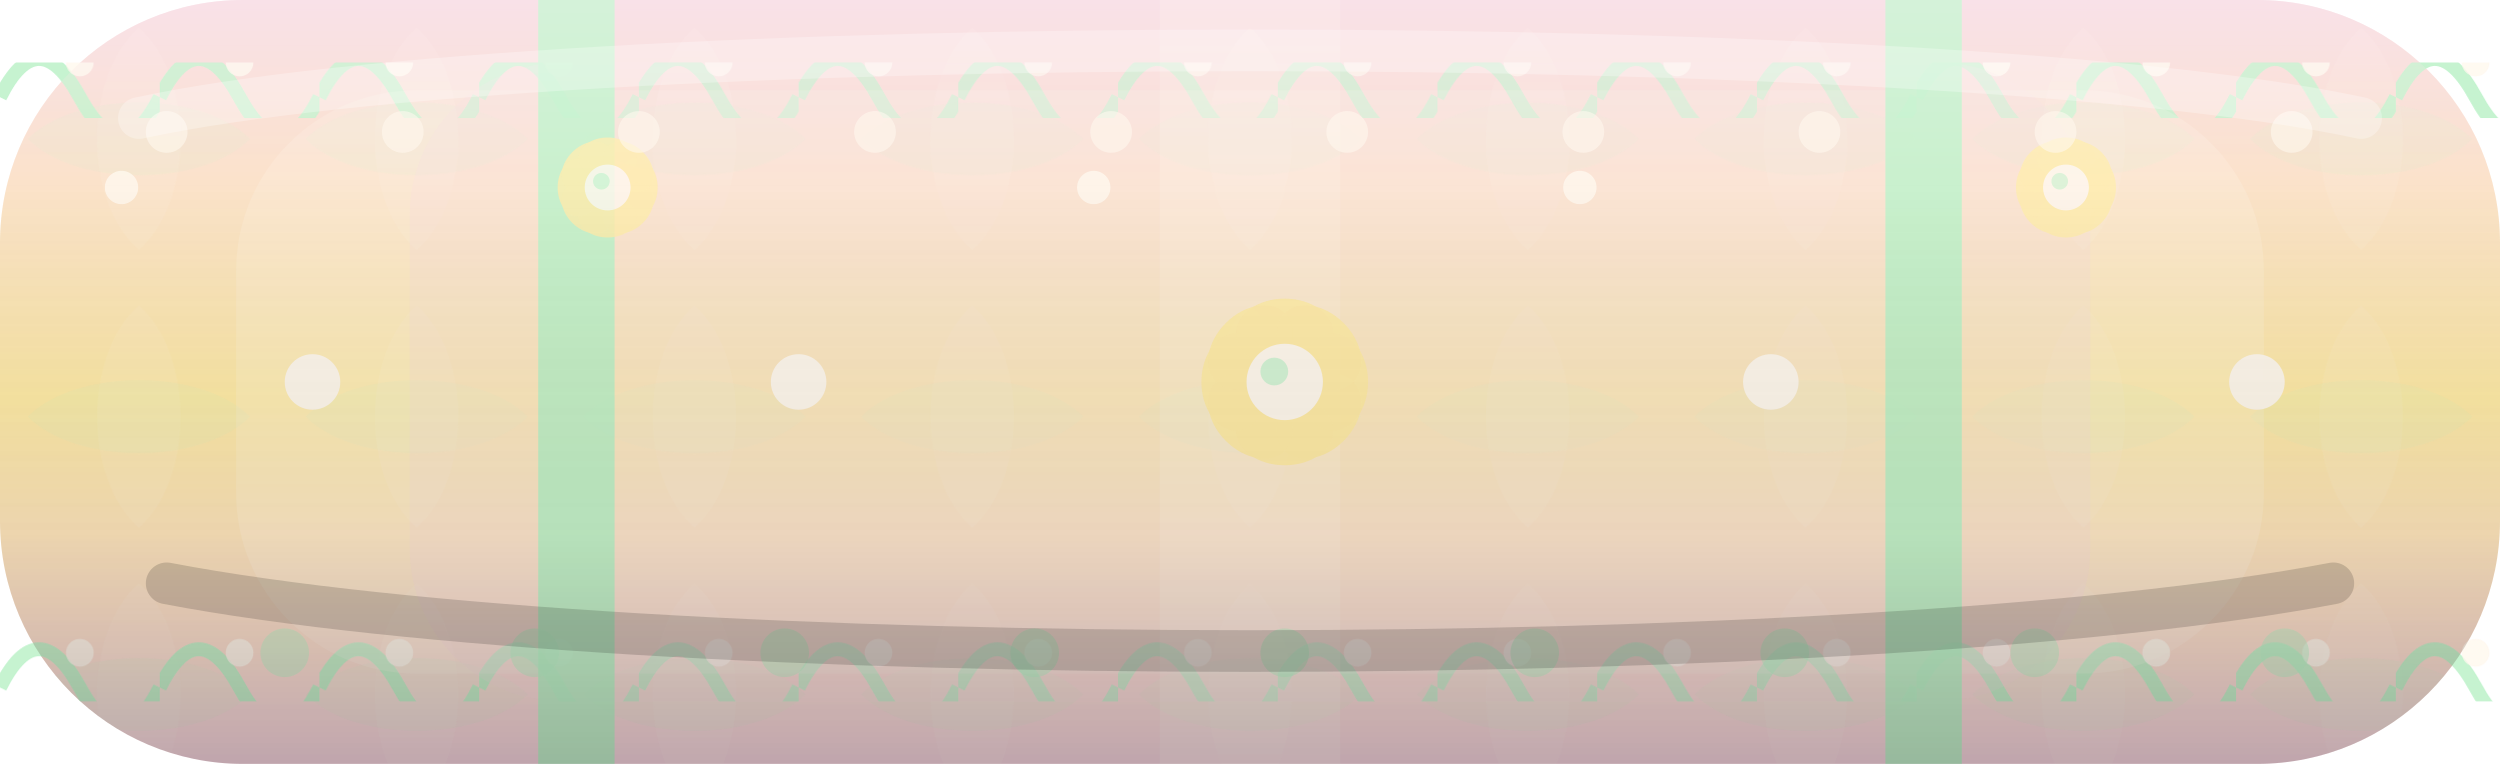
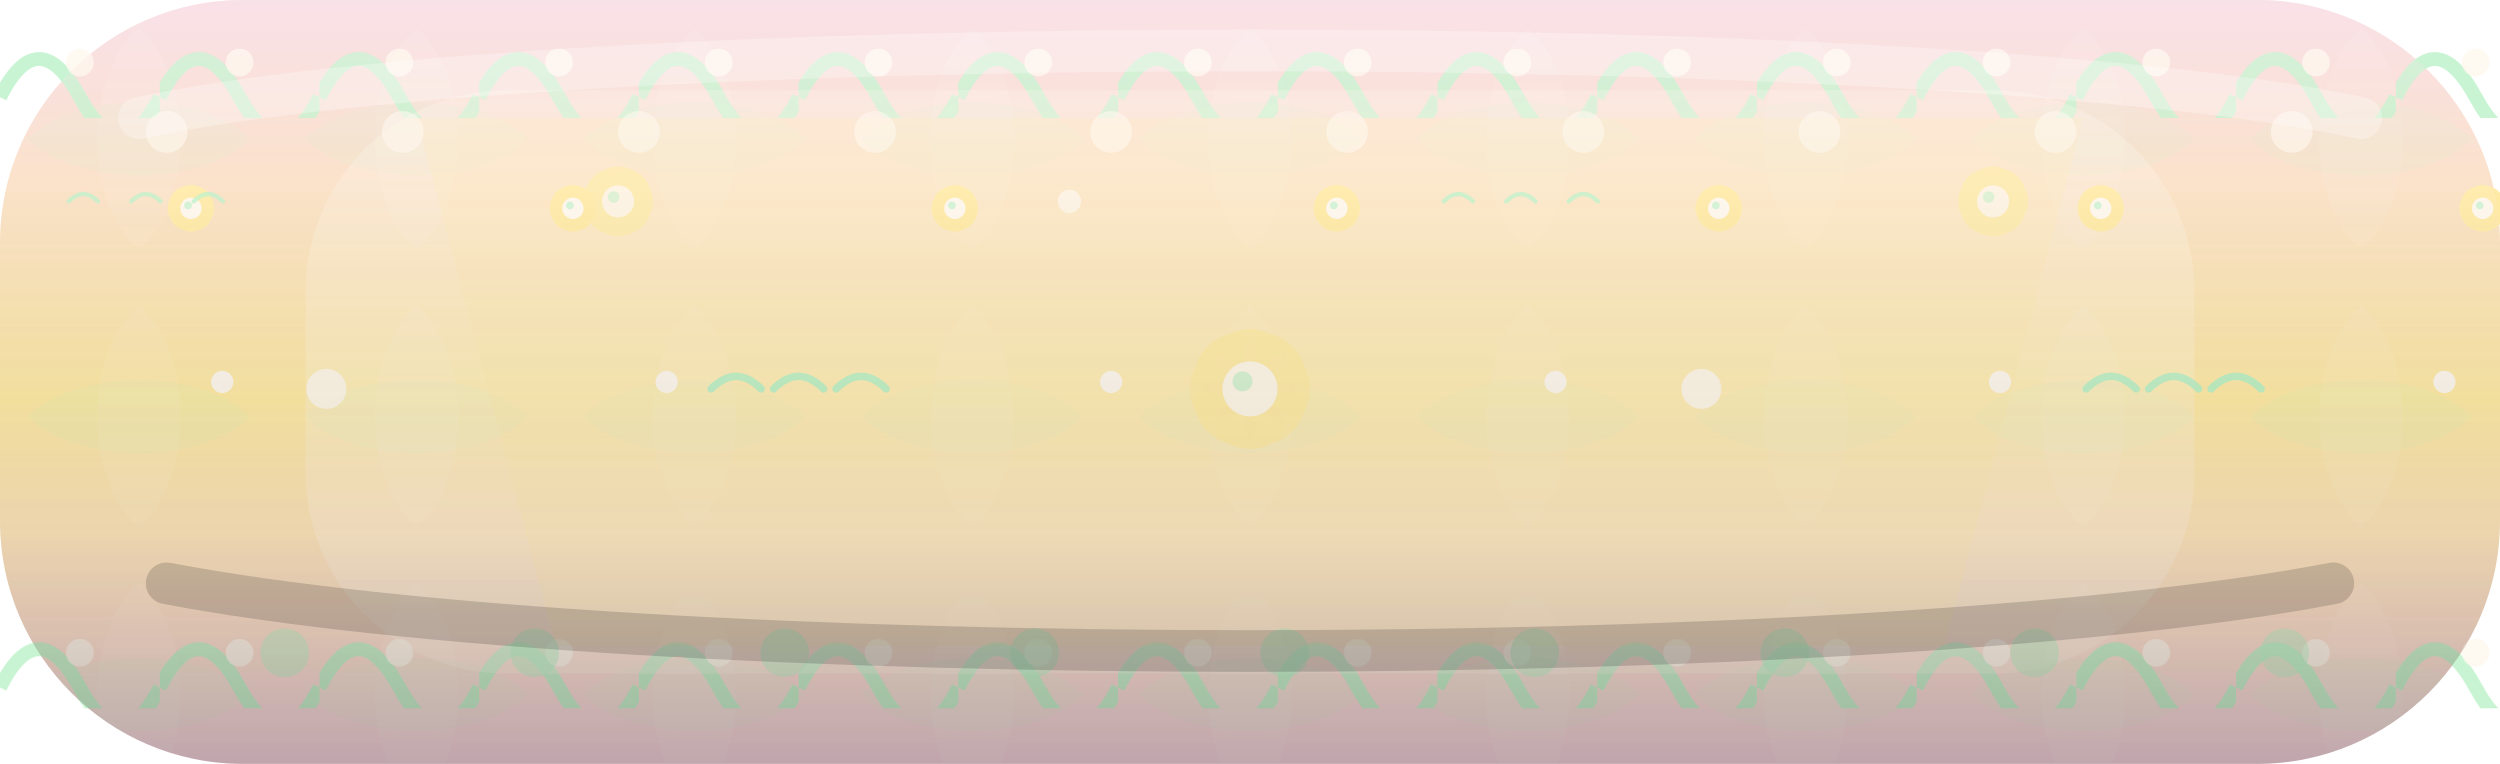
<svg xmlns="http://www.w3.org/2000/svg" width="720" height="220" viewBox="0 0 720 220">
  <defs>
    <linearGradient id="bg" x1="0" y1="0" x2="0" y2="1">
      <stop offset="0%" stop-color="#f6d4de" />
      <stop offset="52%" stop-color="#ffeaa3" />
      <stop offset="100%" stop-color="#f6d4de" />
    </linearGradient>
    <linearGradient id="satin" x1="0" y1="0" x2="0" y2="1">
      <stop offset="0%" stop-color="rgba(255,255,255,0.30)" />
      <stop offset="24%" stop-color="rgba(255,255,255,0.12)" />
      <stop offset="70%" stop-color="rgba(0,0,0,0.06)" />
      <stop offset="100%" stop-color="rgba(0,0,0,0.22)" />
    </linearGradient>
    <pattern id="brocade-easter" width="80" height="80" patternUnits="userSpaceOnUse">
      <path d="M 40 8 C 56 22, 56 58, 40 72 C 24 58, 24 22, 40 8 Z" fill="#fff7ec" opacity="0.10" />
      <path d="M 8 40 C 22 26, 58 26, 72 40 C 58 54, 22 54, 8 40 Z" fill="#b8f1c6" opacity="0.10" />
    </pattern>
    <pattern id="trim-easter" width="46" height="34" patternUnits="userSpaceOnUse">
      <path d="M 0 28 Q 11 6 23 28 T 46 28" stroke="#b8f1c6" stroke-width="4" fill="none" opacity="0.85" />
      <circle cx="23" cy="18" r="4" fill="#fff7ec" opacity="0.8" />
    </pattern>
  </defs>
  <rect width="720" height="220" rx="70" fill="url(#bg)" />
  <rect x="0" y="0" width="720" height="220" rx="70" fill="url(#brocade-easter)" />
-   <rect x="0" y="18" width="720" height="24" fill="url(#trim-easter)" opacity="0.95" />
-   <rect x="0" y="178" width="720" height="24" fill="url(#trim-easter)" opacity="0.95" />
-   <rect x="68" y="26" width="584" height="168" rx="52" fill="#fff7ec" opacity="0.18" />
-   <rect x="118" y="18" width="484" height="184" rx="44" fill="#f6d4de" opacity="0.22" />
-   <rect x="155" y="0" width="22" height="220" fill="#b8f1c6" opacity="0.85" />
-   <rect x="543" y="0" width="22" height="220" fill="#b8f1c6" opacity="0.85" />
-   <rect x="334" y="0" width="52" height="220" fill="#fff7ec" opacity="0.18" />
-   <g opacity="0.98">
-     <circle cx="90" cy="110" r="8" fill="#fff7ec" />
-     <circle cx="230" cy="110" r="8" fill="#fff7ec" />
-     <g transform="translate(370 110)">
-       <ellipse cx="14" cy="0" rx="10" ry="14" fill="#ffeaa3" opacity="0.95" transform="rotate(0 14 0)" />
-       <ellipse cx="9.899" cy="9.899" rx="10" ry="14" fill="#ffeaa3" opacity="0.95" transform="rotate(45 9.899495 9.899495)" />
-       <ellipse cx="8.572527594031472e-16" cy="14" rx="10" ry="14" fill="#ffeaa3" opacity="0.95" transform="rotate(90 8.572527594031472e-16 14)" />
-       <ellipse cx="-9.899" cy="9.899" rx="10" ry="14" fill="#ffeaa3" opacity="0.95" transform="rotate(135 -9.899495 9.899495)" />
-       <ellipse cx="-14" cy="1.7145055188062944e-15" rx="10" ry="14" fill="#ffeaa3" opacity="0.95" transform="rotate(180 -14 1.7145055188062944e-15)" />
-       <ellipse cx="-9.899" cy="-9.899" rx="10" ry="14" fill="#ffeaa3" opacity="0.95" transform="rotate(225 -9.899495 -9.899495)" />
-       <ellipse cx="-2.5717582782094417e-15" cy="-14" rx="10" ry="14" fill="#ffeaa3" opacity="0.95" transform="rotate(270 -2.5717582782094417e-15 -14)" />
-       <ellipse cx="9.899" cy="-9.899" rx="10" ry="14" fill="#ffeaa3" opacity="0.95" transform="rotate(315 9.899495 -9.899495)" />
-       <circle cx="0" cy="0" r="11" fill="#fff7ec" />
-       <circle cx="-3" cy="-3" r="4" fill="#b8f1c6" opacity="0.65" />
-     </g>
-     <circle cx="510" cy="110" r="8" fill="#fff7ec" />
-     <circle cx="650" cy="110" r="8" fill="#fff7ec" />
-   </g>
-   <g opacity="0.82">
-     <circle cx="35" cy="54" r="4.8" fill="#fff7ec" />
-     <g transform="translate(175 54)">
-       <ellipse cx="8.4" cy="0" rx="6" ry="8.4" fill="#ffeaa3" opacity="0.95" transform="rotate(0 8.4 0)" />
-       <ellipse cx="5.94" cy="5.94" rx="6" ry="8.4" fill="#ffeaa3" opacity="0.95" transform="rotate(45 5.939697 5.939697)" />
-       <ellipse cx="5.143516556418883e-16" cy="8.4" rx="6" ry="8.4" fill="#ffeaa3" opacity="0.95" transform="rotate(90 5.143516556418883e-16 8.4)" />
-       <ellipse cx="-5.94" cy="5.94" rx="6" ry="8.4" fill="#ffeaa3" opacity="0.95" transform="rotate(135 -5.939697 5.939697)" />
-       <ellipse cx="-8.4" cy="1.0287033112837766e-15" rx="6" ry="8.4" fill="#ffeaa3" opacity="0.95" transform="rotate(180 -8.4 1.0287033112837766e-15)" />
-       <ellipse cx="-5.94" cy="-5.94" rx="6" ry="8.4" fill="#ffeaa3" opacity="0.95" transform="rotate(225 -5.939697 -5.939697)" />
-       <ellipse cx="-1.5430549669256649e-15" cy="-8.4" rx="6" ry="8.4" fill="#ffeaa3" opacity="0.95" transform="rotate(270 -1.5430549669256649e-15 -8.4)" />
-       <ellipse cx="5.94" cy="-5.94" rx="6" ry="8.4" fill="#ffeaa3" opacity="0.95" transform="rotate(315 5.939697 -5.939697)" />
-       <circle cx="0" cy="0" r="6.6" fill="#fff7ec" />
-       <circle cx="-1.8" cy="-1.8" r="2.4" fill="#b8f1c6" opacity="0.65" />
-     </g>
-     <circle cx="315" cy="54" r="4.8" fill="#fff7ec" />
-     <circle cx="455" cy="54" r="4.8" fill="#fff7ec" />
-     <g transform="translate(595 54)">
-       <ellipse cx="8.4" cy="0" rx="6" ry="8.4" fill="#ffeaa3" opacity="0.95" transform="rotate(0 8.4 0)" />
-       <ellipse cx="5.94" cy="5.94" rx="6" ry="8.4" fill="#ffeaa3" opacity="0.95" transform="rotate(45 5.939697 5.939697)" />
-       <ellipse cx="5.143516556418883e-16" cy="8.4" rx="6" ry="8.4" fill="#ffeaa3" opacity="0.95" transform="rotate(90 5.143516556418883e-16 8.4)" />
-       <ellipse cx="-5.94" cy="5.94" rx="6" ry="8.4" fill="#ffeaa3" opacity="0.95" transform="rotate(135 -5.939697 5.939697)" />
-       <ellipse cx="-8.4" cy="1.0287033112837766e-15" rx="6" ry="8.4" fill="#ffeaa3" opacity="0.95" transform="rotate(180 -8.4 1.0287033112837766e-15)" />
-       <ellipse cx="-5.94" cy="-5.94" rx="6" ry="8.4" fill="#ffeaa3" opacity="0.95" transform="rotate(225 -5.939697 -5.939697)" />
-       <ellipse cx="-1.5430549669256649e-15" cy="-8.4" rx="6" ry="8.4" fill="#ffeaa3" opacity="0.95" transform="rotate(270 -1.5430549669256649e-15 -8.4)" />
-       <ellipse cx="5.94" cy="-5.94" rx="6" ry="8.4" fill="#ffeaa3" opacity="0.95" transform="rotate(315 5.939697 -5.939697)" />
-       <circle cx="0" cy="0" r="6.6" fill="#fff7ec" />
-       <circle cx="-1.8" cy="-1.8" r="2.4" fill="#b8f1c6" opacity="0.65" />
+   <rect x="0" y="14" width="720" height="22" fill="url(#trim-easter)" opacity="0.90" />
+   <rect x="0" y="184" width="720" height="22" fill="url(#trim-easter)" opacity="0.90" />
+   <rect x="88" y="26" width="544" height="168" rx="58" fill="#fff7ec" opacity="0.26" />
+   <path d="M 120 34 L 600 34 L 560 186 L 160 186 Z" fill="#ffeaa3" opacity="0.18" />
+   <circle cx="64" cy="110" r="3.2" fill="#fff7ec" />
+   <circle cx="192" cy="110" r="3.2" fill="#fff7ec" />
+   <circle cx="320" cy="110" r="3.2" fill="#fff7ec" />
+   <circle cx="448" cy="110" r="3.2" fill="#fff7ec" />
+   <circle cx="576" cy="110" r="3.2" fill="#fff7ec" />
+   <circle cx="704" cy="110" r="3.2" fill="#fff7ec" />
+   <g transform="translate(55 60)">
+     <ellipse cx="3.92" cy="0" rx="2.8" ry="3.92" fill="#ffeaa3" opacity="0.95" transform="rotate(0 3.92 0)" />
+     <ellipse cx="2.772" cy="2.772" rx="2.8" ry="3.92" fill="#ffeaa3" opacity="0.95" transform="rotate(45 2.771859 2.771859)" />
+     <ellipse cx="2.4003077263288124e-16" cy="3.92" rx="2.8" ry="3.92" fill="#ffeaa3" opacity="0.95" transform="rotate(90 2.4003077263288124e-16 3.92)" />
+     <ellipse cx="-2.772" cy="2.772" rx="2.8" ry="3.92" fill="#ffeaa3" opacity="0.95" transform="rotate(135 -2.771859 2.771859)" />
+     <ellipse cx="-3.92" cy="4.800615452657625e-16" rx="2.8" ry="3.92" fill="#ffeaa3" opacity="0.95" transform="rotate(180 -3.92 4.800615452657625e-16)" />
+     <ellipse cx="-2.772" cy="-2.772" rx="2.8" ry="3.92" fill="#ffeaa3" opacity="0.95" transform="rotate(225 -2.771859 -2.771859)" />
+     <ellipse cx="-7.200923178986438e-16" cy="-3.92" rx="2.8" ry="3.92" fill="#ffeaa3" opacity="0.95" transform="rotate(270 -7.200923178986438e-16 -3.92)" />
+     <ellipse cx="2.772" cy="-2.772" rx="2.8" ry="3.92" fill="#ffeaa3" opacity="0.95" transform="rotate(315 2.771859 -2.771859)" />
+     <circle cx="0" cy="0" r="3.08" fill="#fff7ec" />
+     <circle cx="-0.84" cy="-0.84" r="1.12" fill="#b8f1c6" opacity="0.65" />
+   </g>
+   <g transform="translate(165 60)">
+     <ellipse cx="3.92" cy="0" rx="2.8" ry="3.92" fill="#ffeaa3" opacity="0.95" transform="rotate(0 3.92 0)" />
+     <ellipse cx="2.772" cy="2.772" rx="2.8" ry="3.92" fill="#ffeaa3" opacity="0.95" transform="rotate(45 2.771859 2.771859)" />
+     <ellipse cx="2.4003077263288124e-16" cy="3.92" rx="2.8" ry="3.92" fill="#ffeaa3" opacity="0.95" transform="rotate(90 2.4003077263288124e-16 3.92)" />
+     <ellipse cx="-2.772" cy="2.772" rx="2.8" ry="3.92" fill="#ffeaa3" opacity="0.95" transform="rotate(135 -2.771859 2.771859)" />
+     <ellipse cx="-3.92" cy="4.800615452657625e-16" rx="2.8" ry="3.92" fill="#ffeaa3" opacity="0.95" transform="rotate(180 -3.92 4.800615452657625e-16)" />
+     <ellipse cx="-2.772" cy="-2.772" rx="2.8" ry="3.92" fill="#ffeaa3" opacity="0.95" transform="rotate(225 -2.771859 -2.771859)" />
+     <ellipse cx="-7.200923178986438e-16" cy="-3.92" rx="2.8" ry="3.92" fill="#ffeaa3" opacity="0.95" transform="rotate(270 -7.200923178986438e-16 -3.92)" />
+     <ellipse cx="2.772" cy="-2.772" rx="2.8" ry="3.92" fill="#ffeaa3" opacity="0.95" transform="rotate(315 2.771859 -2.771859)" />
+     <circle cx="0" cy="0" r="3.08" fill="#fff7ec" />
+     <circle cx="-0.84" cy="-0.84" r="1.12" fill="#b8f1c6" opacity="0.65" />
+   </g>
+   <g transform="translate(275 60)">
+     <ellipse cx="3.92" cy="0" rx="2.8" ry="3.92" fill="#ffeaa3" opacity="0.95" transform="rotate(0 3.92 0)" />
+     <ellipse cx="2.772" cy="2.772" rx="2.8" ry="3.92" fill="#ffeaa3" opacity="0.95" transform="rotate(45 2.771859 2.771859)" />
+     <ellipse cx="2.4003077263288124e-16" cy="3.92" rx="2.8" ry="3.92" fill="#ffeaa3" opacity="0.95" transform="rotate(90 2.4003077263288124e-16 3.92)" />
+     <ellipse cx="-2.772" cy="2.772" rx="2.8" ry="3.92" fill="#ffeaa3" opacity="0.95" transform="rotate(135 -2.771859 2.771859)" />
+     <ellipse cx="-3.92" cy="4.800615452657625e-16" rx="2.8" ry="3.92" fill="#ffeaa3" opacity="0.95" transform="rotate(180 -3.92 4.800615452657625e-16)" />
+     <ellipse cx="-2.772" cy="-2.772" rx="2.8" ry="3.92" fill="#ffeaa3" opacity="0.95" transform="rotate(225 -2.771859 -2.771859)" />
+     <ellipse cx="-7.200923178986438e-16" cy="-3.92" rx="2.8" ry="3.92" fill="#ffeaa3" opacity="0.95" transform="rotate(270 -7.200923178986438e-16 -3.92)" />
+     <ellipse cx="2.772" cy="-2.772" rx="2.8" ry="3.92" fill="#ffeaa3" opacity="0.95" transform="rotate(315 2.771859 -2.771859)" />
+     <circle cx="0" cy="0" r="3.08" fill="#fff7ec" />
+     <circle cx="-0.84" cy="-0.84" r="1.12" fill="#b8f1c6" opacity="0.65" />
+   </g>
+   <g transform="translate(385 60)">
+     <ellipse cx="3.92" cy="0" rx="2.8" ry="3.92" fill="#ffeaa3" opacity="0.95" transform="rotate(0 3.92 0)" />
+     <ellipse cx="2.772" cy="2.772" rx="2.8" ry="3.92" fill="#ffeaa3" opacity="0.95" transform="rotate(45 2.771859 2.771859)" />
+     <ellipse cx="2.4003077263288124e-16" cy="3.92" rx="2.8" ry="3.92" fill="#ffeaa3" opacity="0.95" transform="rotate(90 2.4003077263288124e-16 3.92)" />
+     <ellipse cx="-2.772" cy="2.772" rx="2.8" ry="3.92" fill="#ffeaa3" opacity="0.95" transform="rotate(135 -2.771859 2.771859)" />
+     <ellipse cx="-3.92" cy="4.800615452657625e-16" rx="2.8" ry="3.92" fill="#ffeaa3" opacity="0.95" transform="rotate(180 -3.92 4.800615452657625e-16)" />
+     <ellipse cx="-2.772" cy="-2.772" rx="2.8" ry="3.92" fill="#ffeaa3" opacity="0.95" transform="rotate(225 -2.771859 -2.771859)" />
+     <ellipse cx="-7.200923178986438e-16" cy="-3.92" rx="2.8" ry="3.92" fill="#ffeaa3" opacity="0.95" transform="rotate(270 -7.200923178986438e-16 -3.92)" />
+     <ellipse cx="2.772" cy="-2.772" rx="2.8" ry="3.92" fill="#ffeaa3" opacity="0.95" transform="rotate(315 2.771859 -2.771859)" />
+     <circle cx="0" cy="0" r="3.08" fill="#fff7ec" />
+     <circle cx="-0.84" cy="-0.84" r="1.12" fill="#b8f1c6" opacity="0.65" />
+   </g>
+   <g transform="translate(495 60)">
+     <ellipse cx="3.92" cy="0" rx="2.8" ry="3.92" fill="#ffeaa3" opacity="0.95" transform="rotate(0 3.92 0)" />
+     <ellipse cx="2.772" cy="2.772" rx="2.8" ry="3.92" fill="#ffeaa3" opacity="0.95" transform="rotate(45 2.771859 2.771859)" />
+     <ellipse cx="2.4003077263288124e-16" cy="3.92" rx="2.8" ry="3.92" fill="#ffeaa3" opacity="0.95" transform="rotate(90 2.4003077263288124e-16 3.92)" />
+     <ellipse cx="-2.772" cy="2.772" rx="2.8" ry="3.92" fill="#ffeaa3" opacity="0.95" transform="rotate(135 -2.771859 2.771859)" />
+     <ellipse cx="-3.92" cy="4.800615452657625e-16" rx="2.8" ry="3.92" fill="#ffeaa3" opacity="0.95" transform="rotate(180 -3.92 4.800615452657625e-16)" />
+     <ellipse cx="-2.772" cy="-2.772" rx="2.8" ry="3.92" fill="#ffeaa3" opacity="0.95" transform="rotate(225 -2.771859 -2.771859)" />
+     <ellipse cx="-7.200923178986438e-16" cy="-3.92" rx="2.8" ry="3.92" fill="#ffeaa3" opacity="0.95" transform="rotate(270 -7.200923178986438e-16 -3.92)" />
+     <ellipse cx="2.772" cy="-2.772" rx="2.8" ry="3.92" fill="#ffeaa3" opacity="0.95" transform="rotate(315 2.771859 -2.771859)" />
+     <circle cx="0" cy="0" r="3.08" fill="#fff7ec" />
+     <circle cx="-0.84" cy="-0.84" r="1.12" fill="#b8f1c6" opacity="0.65" />
+   </g>
+   <g transform="translate(605 60)">
+     <ellipse cx="3.92" cy="0" rx="2.8" ry="3.92" fill="#ffeaa3" opacity="0.95" transform="rotate(0 3.92 0)" />
+     <ellipse cx="2.772" cy="2.772" rx="2.8" ry="3.92" fill="#ffeaa3" opacity="0.95" transform="rotate(45 2.771859 2.771859)" />
+     <ellipse cx="2.4003077263288124e-16" cy="3.92" rx="2.8" ry="3.92" fill="#ffeaa3" opacity="0.95" transform="rotate(90 2.4003077263288124e-16 3.92)" />
+     <ellipse cx="-2.772" cy="2.772" rx="2.8" ry="3.92" fill="#ffeaa3" opacity="0.95" transform="rotate(135 -2.771859 2.771859)" />
+     <ellipse cx="-3.92" cy="4.800615452657625e-16" rx="2.8" ry="3.92" fill="#ffeaa3" opacity="0.95" transform="rotate(180 -3.92 4.800615452657625e-16)" />
+     <ellipse cx="-2.772" cy="-2.772" rx="2.8" ry="3.92" fill="#ffeaa3" opacity="0.95" transform="rotate(225 -2.771859 -2.771859)" />
+     <ellipse cx="-7.200923178986438e-16" cy="-3.92" rx="2.8" ry="3.92" fill="#ffeaa3" opacity="0.95" transform="rotate(270 -7.200923178986438e-16 -3.92)" />
+     <ellipse cx="2.772" cy="-2.772" rx="2.8" ry="3.92" fill="#ffeaa3" opacity="0.95" transform="rotate(315 2.771859 -2.771859)" />
+     <circle cx="0" cy="0" r="3.08" fill="#fff7ec" />
+     <circle cx="-0.84" cy="-0.84" r="1.12" fill="#b8f1c6" opacity="0.65" />
+   </g>
+   <g transform="translate(715 60)">
+     <ellipse cx="3.92" cy="0" rx="2.8" ry="3.92" fill="#ffeaa3" opacity="0.95" transform="rotate(0 3.92 0)" />
+     <ellipse cx="2.772" cy="2.772" rx="2.8" ry="3.92" fill="#ffeaa3" opacity="0.95" transform="rotate(45 2.771859 2.771859)" />
+     <ellipse cx="2.4003077263288124e-16" cy="3.92" rx="2.8" ry="3.92" fill="#ffeaa3" opacity="0.95" transform="rotate(90 2.4003077263288124e-16 3.92)" />
+     <ellipse cx="-2.772" cy="2.772" rx="2.8" ry="3.92" fill="#ffeaa3" opacity="0.95" transform="rotate(135 -2.771859 2.771859)" />
+     <ellipse cx="-3.92" cy="4.800615452657625e-16" rx="2.8" ry="3.92" fill="#ffeaa3" opacity="0.95" transform="rotate(180 -3.92 4.800615452657625e-16)" />
+     <ellipse cx="-2.772" cy="-2.772" rx="2.8" ry="3.92" fill="#ffeaa3" opacity="0.95" transform="rotate(225 -2.771859 -2.771859)" />
+     <ellipse cx="-7.200923178986438e-16" cy="-3.92" rx="2.8" ry="3.92" fill="#ffeaa3" opacity="0.95" transform="rotate(270 -7.200923178986438e-16 -3.92)" />
+     <ellipse cx="2.772" cy="-2.772" rx="2.8" ry="3.92" fill="#ffeaa3" opacity="0.95" transform="rotate(315 2.771859 -2.771859)" />
+     <circle cx="0" cy="0" r="3.08" fill="#fff7ec" />
+     <circle cx="-0.84" cy="-0.84" r="1.12" fill="#b8f1c6" opacity="0.65" />
+   </g>
+   <g opacity="0.74">
+     <g transform="translate(42 58)">
+       <path d="M -22.2 0 Q -18 -4.2 -13.8 0" stroke="#b8f1c6" stroke-width="1.26" fill="none" stroke-linecap="round" />
+       <path d="M -4.2 0 Q 0 -4.2 4.2 0" stroke="#b8f1c6" stroke-width="1.26" fill="none" stroke-linecap="round" />
+       <path d="M 13.8 0 Q 18 -4.2 22.2 0" stroke="#b8f1c6" stroke-width="1.26" fill="none" stroke-linecap="round" />
+     </g>
+     <g transform="translate(178 58)">
+       <ellipse cx="5.88" cy="0" rx="4.2" ry="5.88" fill="#ffeaa3" opacity="0.95" transform="rotate(0 5.88 0)" />
+       <ellipse cx="4.158" cy="4.158" rx="4.2" ry="5.88" fill="#ffeaa3" opacity="0.95" transform="rotate(45 4.157788 4.157788)" />
+       <ellipse cx="3.6004615894932183e-16" cy="5.88" rx="4.2" ry="5.88" fill="#ffeaa3" opacity="0.95" transform="rotate(90 3.6004615894932183e-16 5.88)" />
+       <ellipse cx="-4.158" cy="4.158" rx="4.2" ry="5.88" fill="#ffeaa3" opacity="0.95" transform="rotate(135 -4.157788 4.157788)" />
+       <ellipse cx="-5.88" cy="7.200923178986437e-16" rx="4.2" ry="5.88" fill="#ffeaa3" opacity="0.95" transform="rotate(180 -5.88 7.200923178986437e-16)" />
+       <ellipse cx="-4.158" cy="-4.158" rx="4.2" ry="5.88" fill="#ffeaa3" opacity="0.95" transform="rotate(225 -4.157788 -4.157788)" />
+       <ellipse cx="-1.0801384768479654e-15" cy="-5.88" rx="4.2" ry="5.88" fill="#ffeaa3" opacity="0.95" transform="rotate(270 -1.0801384768479654e-15 -5.88)" />
+       <ellipse cx="4.158" cy="-4.158" rx="4.2" ry="5.88" fill="#ffeaa3" opacity="0.95" transform="rotate(315 4.157788 -4.157788)" />
+       <circle cx="0" cy="0" r="4.62" fill="#fff7ec" />
+       <circle cx="-1.26" cy="-1.26" r="1.68" fill="#b8f1c6" opacity="0.65" />
+     </g>
+     <circle cx="308" cy="58" r="3.36" fill="#fff7ec" />
+     <g transform="translate(438 58)">
+       <path d="M -22.2 0 Q -18 -4.2 -13.8 0" stroke="#b8f1c6" stroke-width="1.26" fill="none" stroke-linecap="round" />
+       <path d="M -4.2 0 Q 0 -4.2 4.2 0" stroke="#b8f1c6" stroke-width="1.26" fill="none" stroke-linecap="round" />
+       <path d="M 13.8 0 Q 18 -4.2 22.2 0" stroke="#b8f1c6" stroke-width="1.26" fill="none" stroke-linecap="round" />
+     </g>
+     <g transform="translate(574 58)">
+       <ellipse cx="5.88" cy="0" rx="4.2" ry="5.88" fill="#ffeaa3" opacity="0.95" transform="rotate(0 5.88 0)" />
+       <ellipse cx="4.158" cy="4.158" rx="4.2" ry="5.88" fill="#ffeaa3" opacity="0.95" transform="rotate(45 4.157788 4.157788)" />
+       <ellipse cx="3.6004615894932183e-16" cy="5.88" rx="4.2" ry="5.88" fill="#ffeaa3" opacity="0.95" transform="rotate(90 3.6004615894932183e-16 5.88)" />
+       <ellipse cx="-4.158" cy="4.158" rx="4.2" ry="5.88" fill="#ffeaa3" opacity="0.95" transform="rotate(135 -4.157788 4.157788)" />
+       <ellipse cx="-5.88" cy="7.200923178986437e-16" rx="4.2" ry="5.88" fill="#ffeaa3" opacity="0.95" transform="rotate(180 -5.88 7.200923178986437e-16)" />
+       <ellipse cx="-4.158" cy="-4.158" rx="4.2" ry="5.88" fill="#ffeaa3" opacity="0.95" transform="rotate(225 -4.157788 -4.157788)" />
+       <ellipse cx="-1.0801384768479654e-15" cy="-5.88" rx="4.2" ry="5.88" fill="#ffeaa3" opacity="0.95" transform="rotate(270 -1.0801384768479654e-15 -5.88)" />
+       <ellipse cx="4.158" cy="-4.158" rx="4.2" ry="5.88" fill="#ffeaa3" opacity="0.95" transform="rotate(315 4.157788 -4.157788)" />
+       <circle cx="0" cy="0" r="4.62" fill="#fff7ec" />
+       <circle cx="-1.26" cy="-1.26" r="1.68" fill="#b8f1c6" opacity="0.65" />
+     </g>
+   </g>
+   <g opacity="0.88">
+     <circle cx="94" cy="112" r="5.76" fill="#fff7ec" />
+     <g transform="translate(230 112)">
+       <path d="M -25.2 0 Q -18 -7.2 -10.8 0" stroke="#b8f1c6" stroke-width="2.16" fill="none" stroke-linecap="round" />
+       <path d="M -7.2 0 Q 0 -7.2 7.2 0" stroke="#b8f1c6" stroke-width="2.16" fill="none" stroke-linecap="round" />
+       <path d="M 10.8 0 Q 18 -7.2 25.2 0" stroke="#b8f1c6" stroke-width="2.16" fill="none" stroke-linecap="round" />
+     </g>
+     <g transform="translate(360 112)">
+       <ellipse cx="10.08" cy="0" rx="7.2" ry="10.08" fill="#ffeaa3" opacity="0.95" transform="rotate(0 10.08 0)" />
+       <ellipse cx="7.128" cy="7.128" rx="7.2" ry="10.08" fill="#ffeaa3" opacity="0.95" transform="rotate(45 7.127636 7.127636)" />
+       <ellipse cx="6.17221986770266e-16" cy="10.08" rx="7.2" ry="10.08" fill="#ffeaa3" opacity="0.95" transform="rotate(90 6.17221986770266e-16 10.08)" />
+       <ellipse cx="-7.128" cy="7.128" rx="7.2" ry="10.08" fill="#ffeaa3" opacity="0.95" transform="rotate(135 -7.127636 7.127636)" />
+       <ellipse cx="-10.08" cy="1.234443973540532e-15" rx="7.2" ry="10.08" fill="#ffeaa3" opacity="0.95" transform="rotate(180 -10.08 1.234443973540532e-15)" />
+       <ellipse cx="-7.128" cy="-7.128" rx="7.2" ry="10.08" fill="#ffeaa3" opacity="0.95" transform="rotate(225 -7.127636 -7.127636)" />
+       <ellipse cx="-1.8516659603107977e-15" cy="-10.08" rx="7.2" ry="10.08" fill="#ffeaa3" opacity="0.95" transform="rotate(270 -1.8516659603107977e-15 -10.08)" />
+       <ellipse cx="7.128" cy="-7.128" rx="7.2" ry="10.08" fill="#ffeaa3" opacity="0.95" transform="rotate(315 7.127636 -7.127636)" />
+       <circle cx="0" cy="0" r="7.92" fill="#fff7ec" />
+       <circle cx="-2.16" cy="-2.16" r="2.88" fill="#b8f1c6" opacity="0.65" />
+     </g>
+     <circle cx="490" cy="112" r="5.76" fill="#fff7ec" />
+     <g transform="translate(626 112)">
+       <path d="M -25.2 0 Q -18 -7.2 -10.8 0" stroke="#b8f1c6" stroke-width="2.16" fill="none" stroke-linecap="round" />
+       <path d="M -7.2 0 Q 0 -7.2 7.2 0" stroke="#b8f1c6" stroke-width="2.16" fill="none" stroke-linecap="round" />
+       <path d="M 10.8 0 Q 18 -7.2 25.2 0" stroke="#b8f1c6" stroke-width="2.16" fill="none" stroke-linecap="round" />
    </g>
  </g>
  <g opacity="0.82">
    <circle cx="48" cy="38" r="6" fill="#fff7ec" opacity="0.72" />
    <circle cx="116" cy="38" r="6" fill="#fff7ec" opacity="0.72" />
    <circle cx="184" cy="38" r="6" fill="#fff7ec" opacity="0.72" />
    <circle cx="252" cy="38" r="6" fill="#fff7ec" opacity="0.72" />
    <circle cx="320" cy="38" r="6" fill="#fff7ec" opacity="0.72" />
    <circle cx="388" cy="38" r="6" fill="#fff7ec" opacity="0.72" />
    <circle cx="456" cy="38" r="6" fill="#fff7ec" opacity="0.72" />
    <circle cx="524" cy="38" r="6" fill="#fff7ec" opacity="0.72" />
    <circle cx="592" cy="38" r="6" fill="#fff7ec" opacity="0.72" />
    <circle cx="660" cy="38" r="6" fill="#fff7ec" opacity="0.72" />
  </g>
  <g opacity="0.72">
    <circle cx="82" cy="188" r="7" fill="#b8f1c6" opacity="0.65" />
    <circle cx="154" cy="188" r="7" fill="#b8f1c6" opacity="0.65" />
    <circle cx="226" cy="188" r="7" fill="#b8f1c6" opacity="0.65" />
    <circle cx="298" cy="188" r="7" fill="#b8f1c6" opacity="0.65" />
    <circle cx="370" cy="188" r="7" fill="#b8f1c6" opacity="0.65" />
    <circle cx="442" cy="188" r="7" fill="#b8f1c6" opacity="0.65" />
    <circle cx="514" cy="188" r="7" fill="#b8f1c6" opacity="0.65" />
    <circle cx="586" cy="188" r="7" fill="#b8f1c6" opacity="0.65" />
    <circle cx="658" cy="188" r="7" fill="#b8f1c6" opacity="0.65" />
  </g>
  <rect x="0" y="0" width="720" height="220" rx="70" fill="url(#satin)" />
  <path d="M 40 34 C 160 8, 560 8, 680 34" stroke="rgba(255,255,255,0.28)" stroke-width="12" stroke-linecap="round" fill="none" />
  <path d="M 48 168 C 184 194, 536 194, 672 168" stroke="rgba(0,0,0,0.16)" stroke-width="12" stroke-linecap="round" fill="none" />
</svg>
